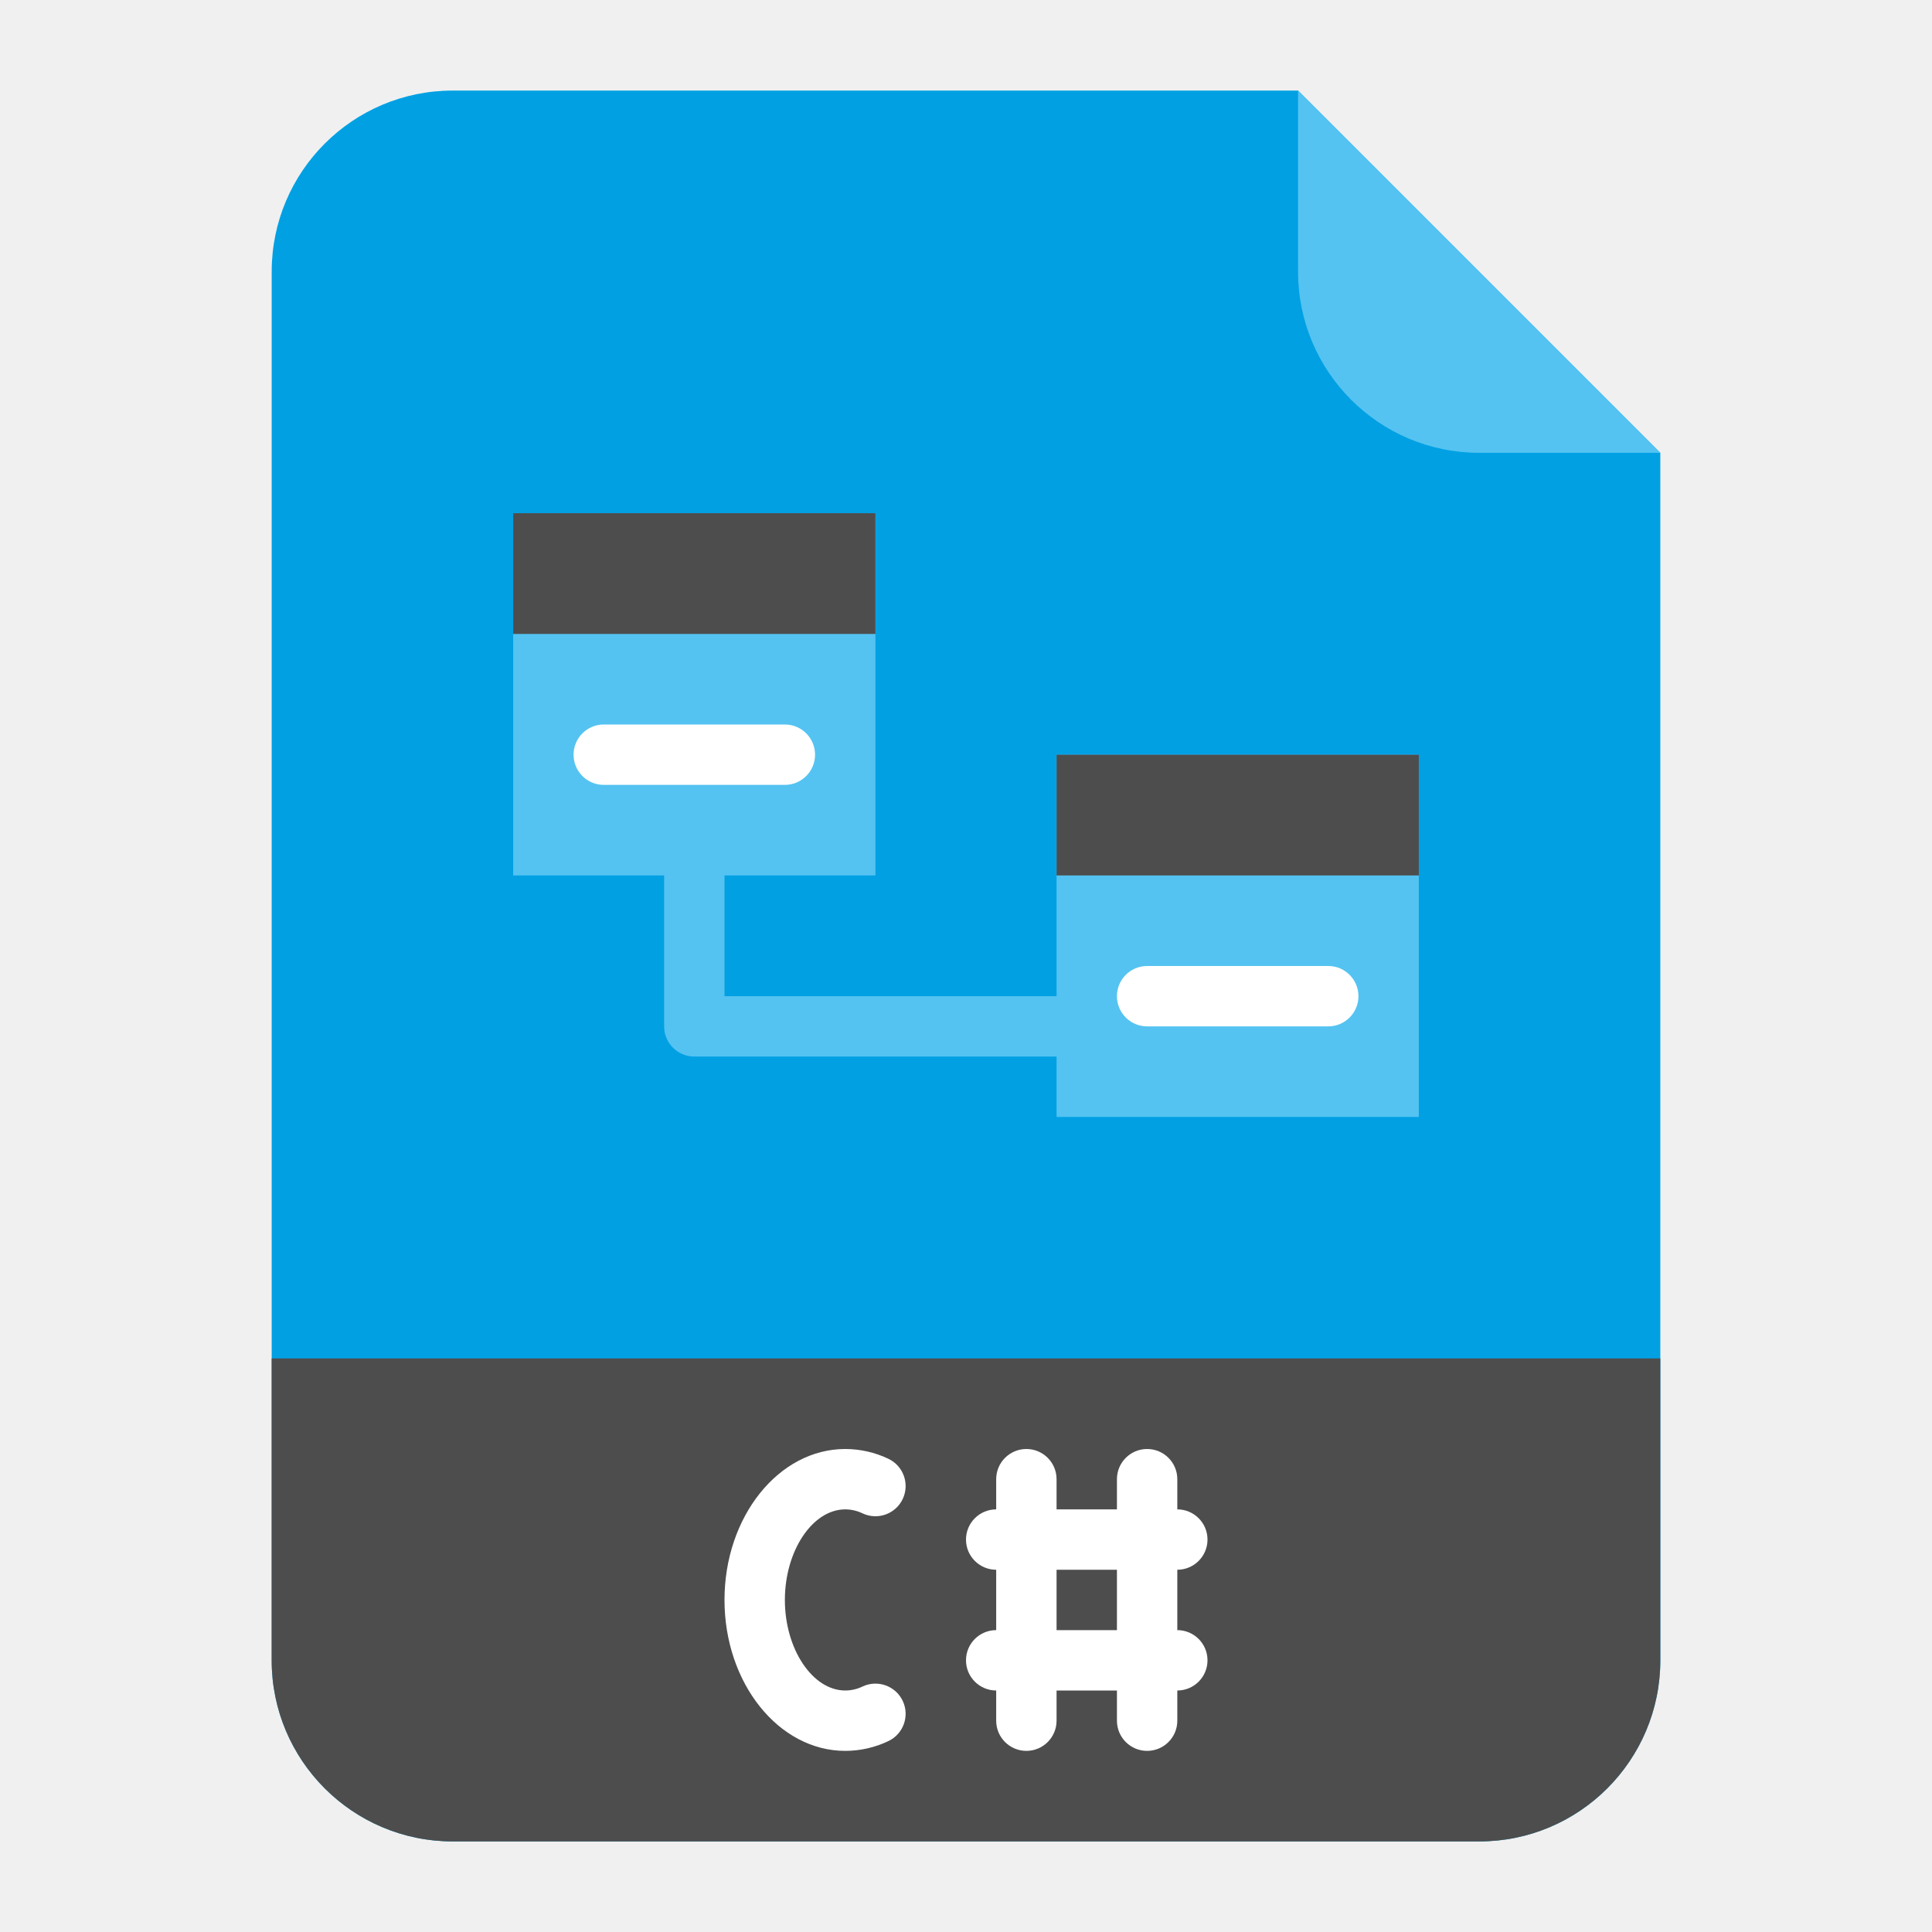
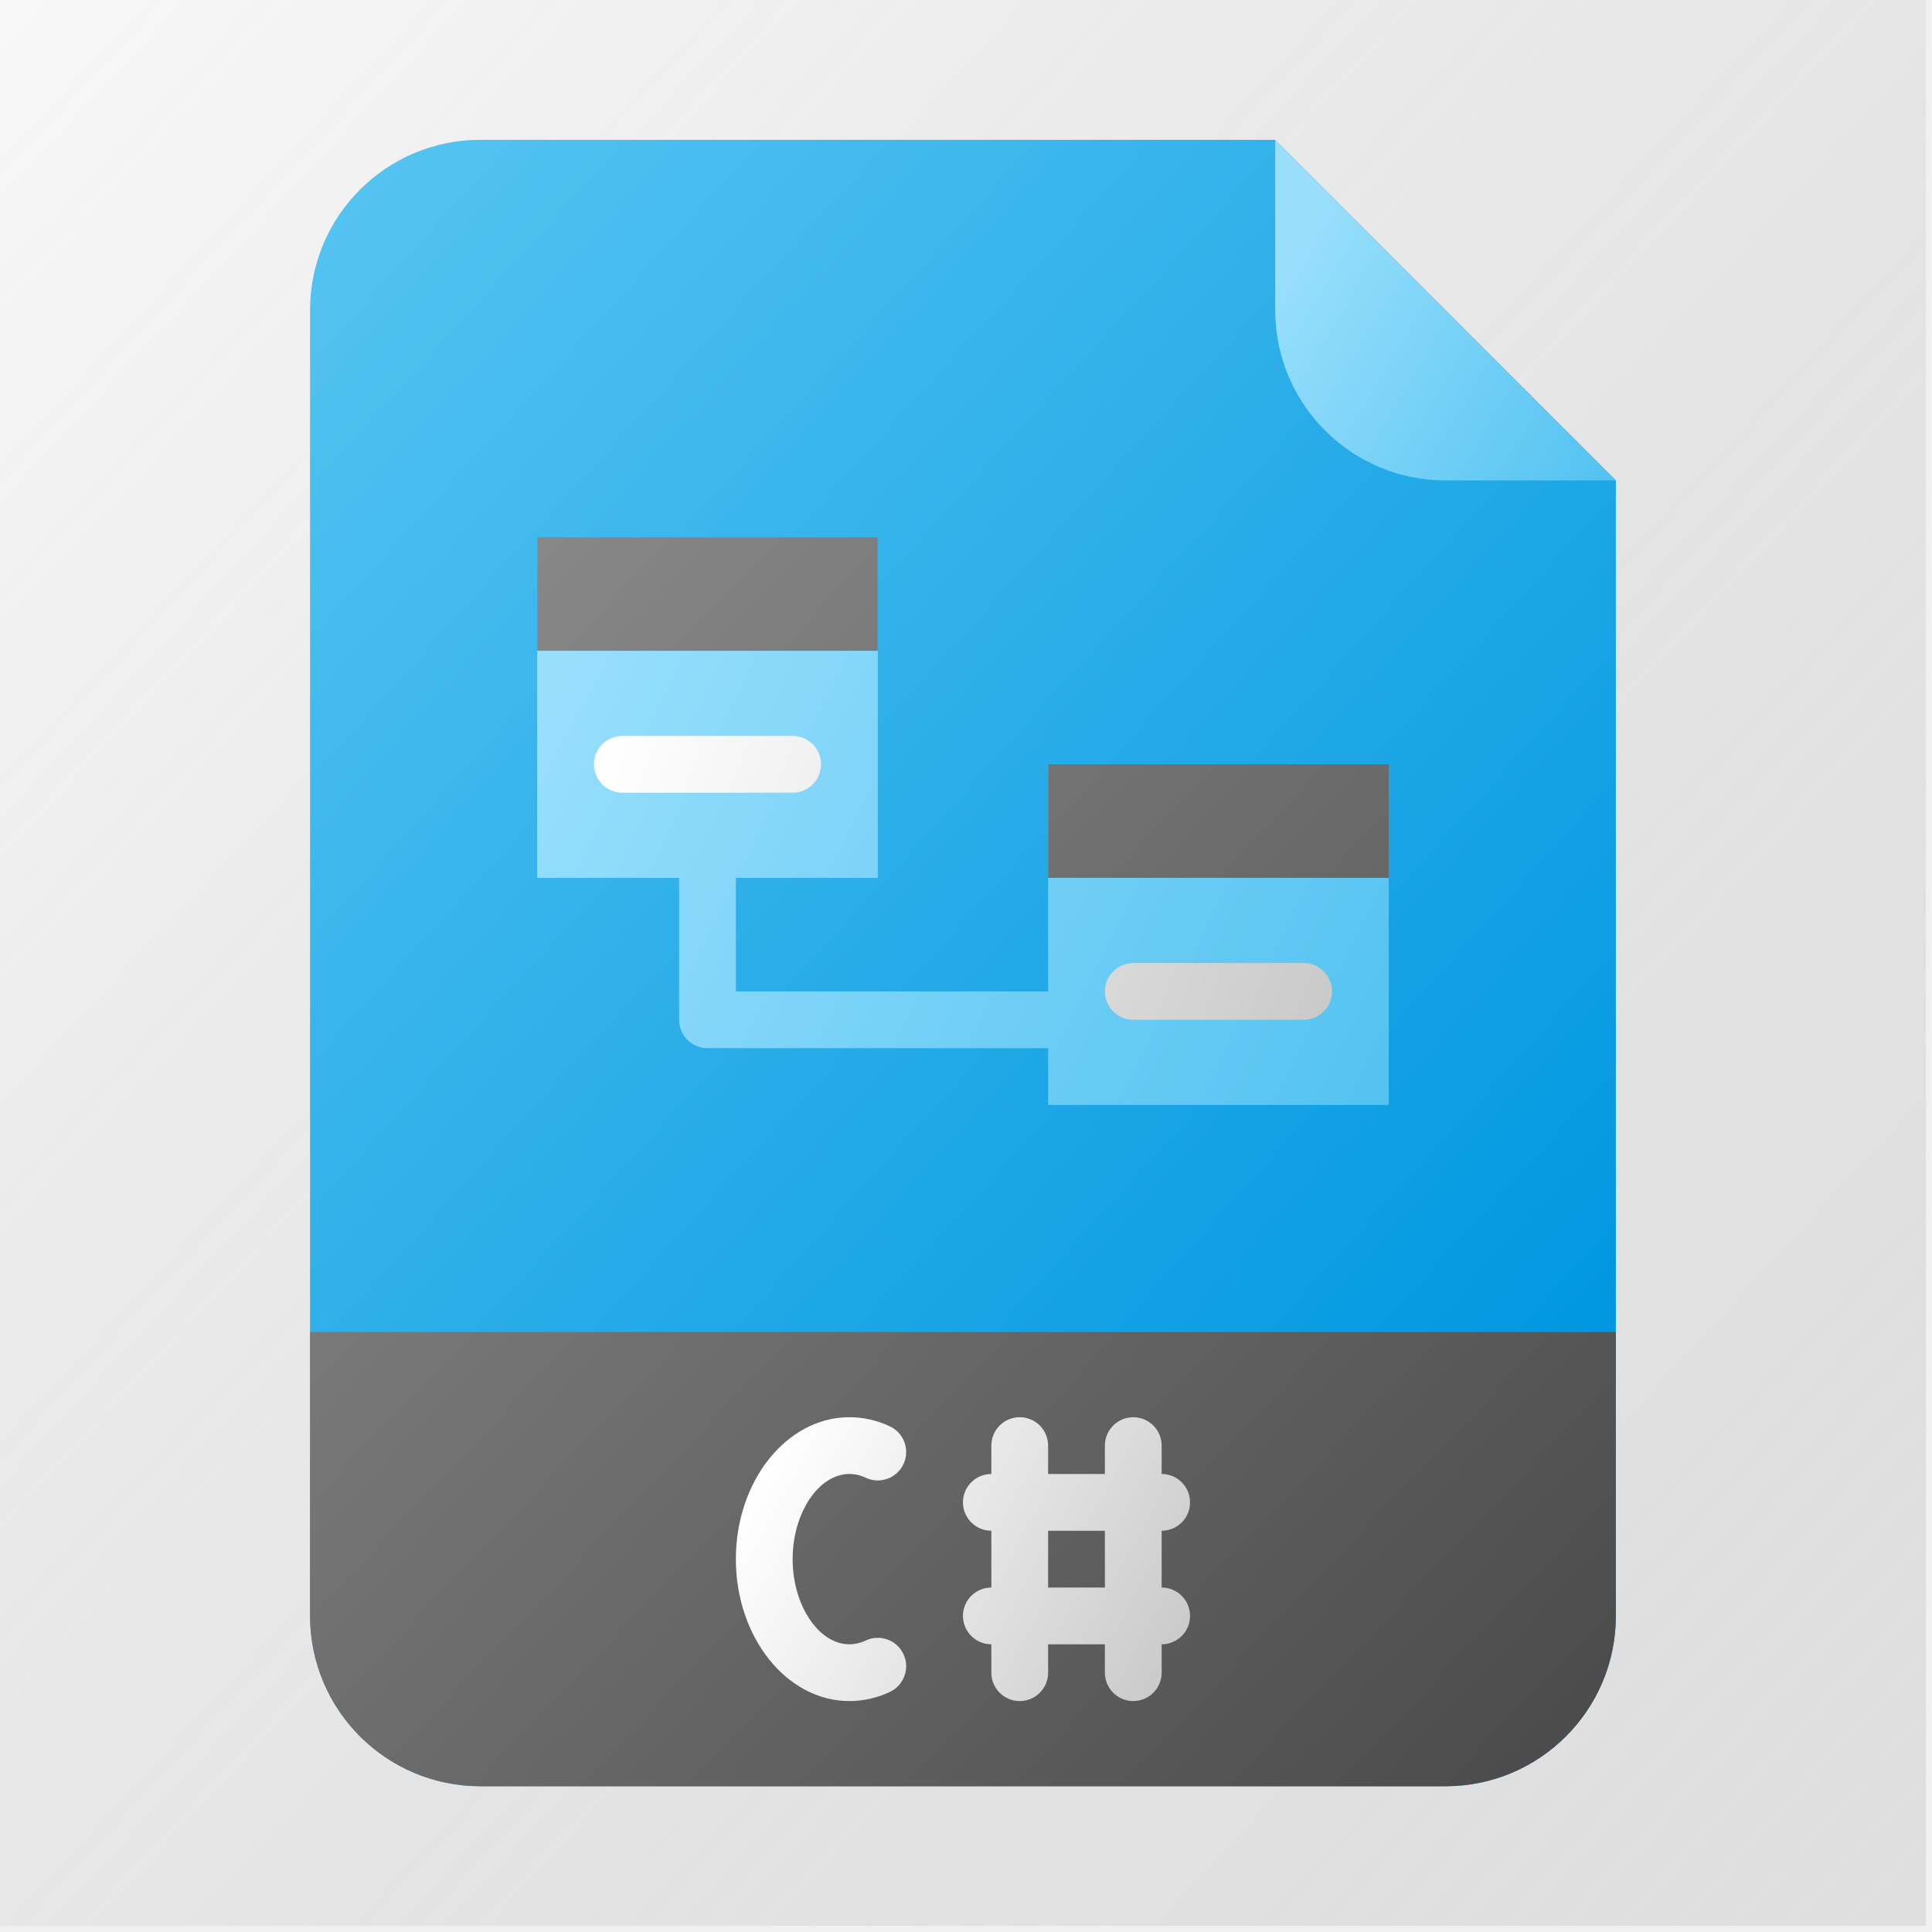
- <svg xmlns="http://www.w3.org/2000/svg" id="Flat" height="512px" viewBox="0 0 512 512" width="512px" class="">
-   <g>
-     <path d="m392 488h-272a48 48 0 0 1 -48-48v-368a48 48 0 0 1 48-48h224l96 96v320a48 48 0 0 1 -48 48z" fill="#cfd2fc" data-original="#CFD2FC" class="" style="fill:#00A0E3" data-old_color="#cfd2fc" />
-     <g fill="#8690fa">
-       <path d="m288 280h-104a8 8 0 0 1 -8-8v-56h16v48h96z" data-original="#8690FA" class="active-path" style="fill:#54C3F1" data-old_color="#8690FA" />
-       <path d="m280 200h96v96h-96z" data-original="#8690FA" class="active-path" style="fill:#54C3F1" data-old_color="#8690FA" />
-       <path d="m136 136h96v96h-96z" data-original="#8690FA" class="active-path" style="fill:#54C3F1" data-old_color="#8690FA" />
+ <svg xmlns="http://www.w3.org/2000/svg" width="100%" height="100%" viewBox="0 0 166 166" version="1.1" xml:space="preserve" style="fill-rule:evenodd;clip-rule:evenodd;stroke-linejoin:round;stroke-miterlimit:2;">
+   <g transform="matrix(1,0,0,1,-176.159,-410.017)">
+     <g id="DotNetLib" transform="matrix(1,0,0,1,-615.118,-747.401)">
+       <g transform="matrix(1,0,0,1,449.699,840.878)">
+         <rect x="341.577" y="316.539" width="165.479" height="165.479" style="fill:url(#_Linear1);" />
+       </g>
+       <g id="C-" transform="matrix(0.406504,0,0,0.406504,817.918,1169.43)">
+         <path d="M240,348L36,348C16.117,348 0,331.883 0,312L0,36C0,16.117 16.117,0 36,0L204,0L276,72L276,312C276,331.883 259.883,348 240,348Z" style="fill:url(#_Linear2);fill-rule:nonzero;" />
+         <g>
+           <path d="M162,192L84,192C80.688,192 78,189.312 78,186L78,144L90,144L90,180L162,180L162,192Z" style="fill:url(#_Linear3);fill-rule:nonzero;" />
+           <path d="M156,132L228,132.001L228,204.001L156,204.001L156,132Z" style="fill:url(#_Linear4);fill-rule:nonzero;" />
+           <path d="M48,84L120,84.001L120,156.001L48,156.001L48,84Z" style="fill:url(#_Linear5);fill-rule:nonzero;" />
+         </g>
+         <g>
+           <path d="M156,132L228,132.001L228,156.001L156,156.001L156,132Z" style="fill:url(#_Linear6);fill-rule:nonzero;" />
+           <path d="M48,84L120,84.001L120,108.001L48,108.001L48,84Z" style="fill:url(#_Linear7);fill-rule:nonzero;" />
+           <path d="M0,252L276,252L276,312C276,331.883 259.883,348 240,348L36,348C16.117,348 0,331.883 0,312L0,252Z" style="fill:url(#_Linear8);fill-rule:nonzero;" />
+         </g>
+         <g>
+           <path d="M210,186L174,186C170.688,186 168,183.312 168,180C168,176.688 170.688,174 174,174L210,174C213.312,174 216,176.688 216,180C216,183.312 213.312,186 210,186Z" style="fill:url(#_Linear9);fill-rule:nonzero;" />
+           <path d="M102,138L66,138C62.688,138 60,135.312 60,132C60,128.688 62.688,126 66,126L102,126C105.312,126 108,128.688 108,132C108,135.312 105.312,138 102,138Z" style="fill:url(#_Linear10);fill-rule:nonzero;" />
+         </g>
+         <path d="M276,72L240,72C220.117,72 204,55.883 204,36L204,0L276,72Z" style="fill:url(#_Linear11);fill-rule:nonzero;" />
+         <g>
+           <path d="M114,282C115.191,282.004 116.367,282.277 117.441,282.793C120.438,284.207 124.016,282.922 125.426,279.926C126.84,276.926 125.555,273.352 122.559,271.938C119.887,270.664 116.961,270.004 114,270C100.766,270 90,283.457 90,300C90,316.543 100.766,330 114,330C116.961,329.996 119.887,329.336 122.559,328.062C125.555,326.648 126.84,323.074 125.426,320.074C124.016,317.078 120.438,315.793 117.441,317.207C116.367,317.723 115.191,317.996 114,318C107.496,318 102,309.758 102,300C102,290.242 107.496,282 114,282Z" style="fill:url(#_Linear12);fill-rule:nonzero;" />
+           <path d="M186,288C186,284.688 183.312,282 180,282L180,276C180,272.688 177.312,270 174,270C170.688,270 168,272.688 168,276L168,282L156,282L156,276C156,272.688 153.312,270 150,270C146.688,270 144,272.688 144,276L144,282C140.688,282 138,284.688 138,288C138,291.312 140.688,294 144,294L144,306C140.688,306 138,308.688 138,312C138,315.312 140.688,318 144,318L144,324C144,327.312 146.688,330 150,330C153.312,330 156,327.312 156,324L156,318L168,318L168,324C168,327.312 170.688,330 174,330C177.312,330 180,327.312 180,324L180,318C183.312,318 186,315.312 186,312C186,308.688 183.312,306 180,306L180,294C183.312,294 186,291.312 186,288ZM168,306L156,306L156,294L168,294L168,306Z" style="fill:url(#_Linear13);fill-rule:nonzero;" />
+         </g>
+       </g>
    </g>
-     <path d="m280 200h96v32h-96z" fill="#5153ff" data-original="#5153FF" class="" style="fill:#4D4D4D" data-old_color="#5153ff" />
-     <path d="m352 272h-48a8 8 0 0 1 0-16h48a8 8 0 0 1 0 16z" fill="#fff" data-original="#FFF" class="" style="fill:#FFFFFF" data-old_color="#fff" />
-     <path d="m136 136h96v32h-96z" fill="#5153ff" data-original="#5153FF" class="" style="fill:#4D4D4D" data-old_color="#5153ff" />
-     <path d="m72 360h368a0 0 0 0 1 0 0v80a48 48 0 0 1 -48 48h-272a48 48 0 0 1 -48-48v-80a0 0 0 0 1 0 0z" fill="#5153ff" data-original="#5153FF" class="" style="fill:#4D4D4D" data-old_color="#5153ff" />
-     <path d="m440 120h-48a48 48 0 0 1 -48-48v-48z" fill="#8690fa" data-original="#8690FA" class="active-path" style="fill:#54C3F1" data-old_color="#8690fa" />
-     <path d="m208 208h-48a8 8 0 0 1 0-16h48a8 8 0 0 1 0 16z" fill="#fff" data-original="#FFF" class="" style="fill:#FFFFFF" data-old_color="#fff" />
-     <path d="m224 400a10.675 10.675 0 0 1 4.588 1.058 8 8 0 0 0 6.824-14.473 26.587 26.587 0 0 0 -11.412-2.585c-17.645 0-32 17.944-32 40s14.355 40 32 40a26.587 26.587 0 0 0 11.412-2.585 8 8 0 0 0 -6.824-14.473 10.675 10.675 0 0 1 -4.588 1.058c-8.673 0-16-10.99-16-24s7.327-24 16-24z" fill="#fff" data-original="#FFF" class="" style="fill:#FFFFFF" data-old_color="#fff" />
-     <path d="m320 408a8 8 0 0 0 -8-8v-8a8 8 0 0 0 -16 0v8h-16v-8a8 8 0 0 0 -16 0v8a8 8 0 0 0 0 16v16a8 8 0 0 0 0 16v8a8 8 0 0 0 16 0v-8h16v8a8 8 0 0 0 16 0v-8a8 8 0 0 0 0-16v-16a8 8 0 0 0 8-8zm-24 24h-16v-16h16z" fill="#fff" data-original="#FFF" class="" style="fill:#FFFFFF" data-old_color="#fff" />
  </g>
+   <defs>
+     <linearGradient id="_Linear1" x1="0" y1="0" x2="1" y2="0" gradientUnits="userSpaceOnUse" gradientTransform="matrix(162.007,160.85,-160.85,162.007,343.313,318.854)">
+       <stop offset="0" style="stop-color:white;stop-opacity:0.5" />
+       <stop offset="1" style="stop-color:rgb(172,172,172);stop-opacity:0.25" />
+     </linearGradient>
+     <linearGradient id="_Linear2" x1="0" y1="0" x2="1" y2="0" gradientUnits="userSpaceOnUse" gradientTransform="matrix(262.664,237.334,-237.334,262.664,10.6056,12.7279)">
+       <stop offset="0" style="stop-color:rgb(84,195,241);stop-opacity:1" />
+       <stop offset="1" style="stop-color:rgb(0,151,224);stop-opacity:1" />
+     </linearGradient>
+     <linearGradient id="_Linear3" x1="0" y1="0" x2="1" y2="0" gradientUnits="userSpaceOnUse" gradientTransform="matrix(174.559,88.1055,-88.1055,174.559,50.8038,111.847)">
+       <stop offset="0" style="stop-color:rgb(153,223,252);stop-opacity:1" />
+       <stop offset="1" style="stop-color:rgb(84,195,241);stop-opacity:1" />
+     </linearGradient>
+     <linearGradient id="_Linear4" x1="0" y1="0" x2="1" y2="0" gradientUnits="userSpaceOnUse" gradientTransform="matrix(174.559,88.1055,-88.1055,174.559,50.8038,111.847)">
+       <stop offset="0" style="stop-color:rgb(153,223,252);stop-opacity:1" />
+       <stop offset="1" style="stop-color:rgb(84,195,241);stop-opacity:1" />
+     </linearGradient>
+     <linearGradient id="_Linear5" x1="0" y1="0" x2="1" y2="0" gradientUnits="userSpaceOnUse" gradientTransform="matrix(174.559,88.1055,-88.1055,174.559,50.8038,111.847)">
+       <stop offset="0" style="stop-color:rgb(153,223,252);stop-opacity:1" />
+       <stop offset="1" style="stop-color:rgb(84,195,241);stop-opacity:1" />
+     </linearGradient>
+     <linearGradient id="_Linear6" x1="0" y1="0" x2="1" y2="0" gradientUnits="userSpaceOnUse" gradientTransform="matrix(259.911,243.391,-243.391,259.911,5.09905,90.9215)">
+       <stop offset="0" style="stop-color:rgb(140,140,140);stop-opacity:1" />
+       <stop offset="1" style="stop-color:rgb(76,76,76);stop-opacity:1" />
+     </linearGradient>
+     <linearGradient id="_Linear7" x1="0" y1="0" x2="1" y2="0" gradientUnits="userSpaceOnUse" gradientTransform="matrix(259.911,243.391,-243.391,259.911,5.09905,90.9215)">
+       <stop offset="0" style="stop-color:rgb(140,140,140);stop-opacity:1" />
+       <stop offset="1" style="stop-color:rgb(76,76,76);stop-opacity:1" />
+     </linearGradient>
+     <linearGradient id="_Linear8" x1="0" y1="0" x2="1" y2="0" gradientUnits="userSpaceOnUse" gradientTransform="matrix(259.911,243.391,-243.391,259.911,5.09905,90.9215)">
+       <stop offset="0" style="stop-color:rgb(140,140,140);stop-opacity:1" />
+       <stop offset="1" style="stop-color:rgb(76,76,76);stop-opacity:1" />
+     </linearGradient>
+     <linearGradient id="_Linear9" x1="0" y1="0" x2="1" y2="0" gradientUnits="userSpaceOnUse" gradientTransform="matrix(152.533,55.6166,-55.6166,152.533,61.817,127.816)">
+       <stop offset="0" style="stop-color:white;stop-opacity:1" />
+       <stop offset="1" style="stop-color:rgb(202,202,202);stop-opacity:1" />
+     </linearGradient>
+     <linearGradient id="_Linear10" x1="0" y1="0" x2="1" y2="0" gradientUnits="userSpaceOnUse" gradientTransform="matrix(152.533,55.6166,-55.6166,152.533,61.817,127.816)">
+       <stop offset="0" style="stop-color:white;stop-opacity:1" />
+       <stop offset="1" style="stop-color:rgb(202,202,202);stop-opacity:1" />
+     </linearGradient>
+     <linearGradient id="_Linear11" x1="0" y1="0" x2="1" y2="0" gradientUnits="userSpaceOnUse" gradientTransform="matrix(69.9337,41.2994,-41.2994,69.9337,204.988,28.1463)">
+       <stop offset="0" style="stop-color:rgb(153,223,252);stop-opacity:1" />
+       <stop offset="1" style="stop-color:rgb(84,195,241);stop-opacity:1" />
+     </linearGradient>
+     <linearGradient id="_Linear12" x1="0" y1="0" x2="1" y2="0" gradientUnits="userSpaceOnUse" gradientTransform="matrix(83.1495,45.7047,-45.7047,83.1495,97.6098,279.247)">
+       <stop offset="0" style="stop-color:white;stop-opacity:1" />
+       <stop offset="1" style="stop-color:rgb(202,202,202);stop-opacity:1" />
+     </linearGradient>
+     <linearGradient id="_Linear13" x1="0" y1="0" x2="1" y2="0" gradientUnits="userSpaceOnUse" gradientTransform="matrix(83.1495,45.7047,-45.7047,83.1495,97.6098,279.247)">
+       <stop offset="0" style="stop-color:white;stop-opacity:1" />
+       <stop offset="1" style="stop-color:rgb(202,202,202);stop-opacity:1" />
+     </linearGradient>
+   </defs>
</svg>
